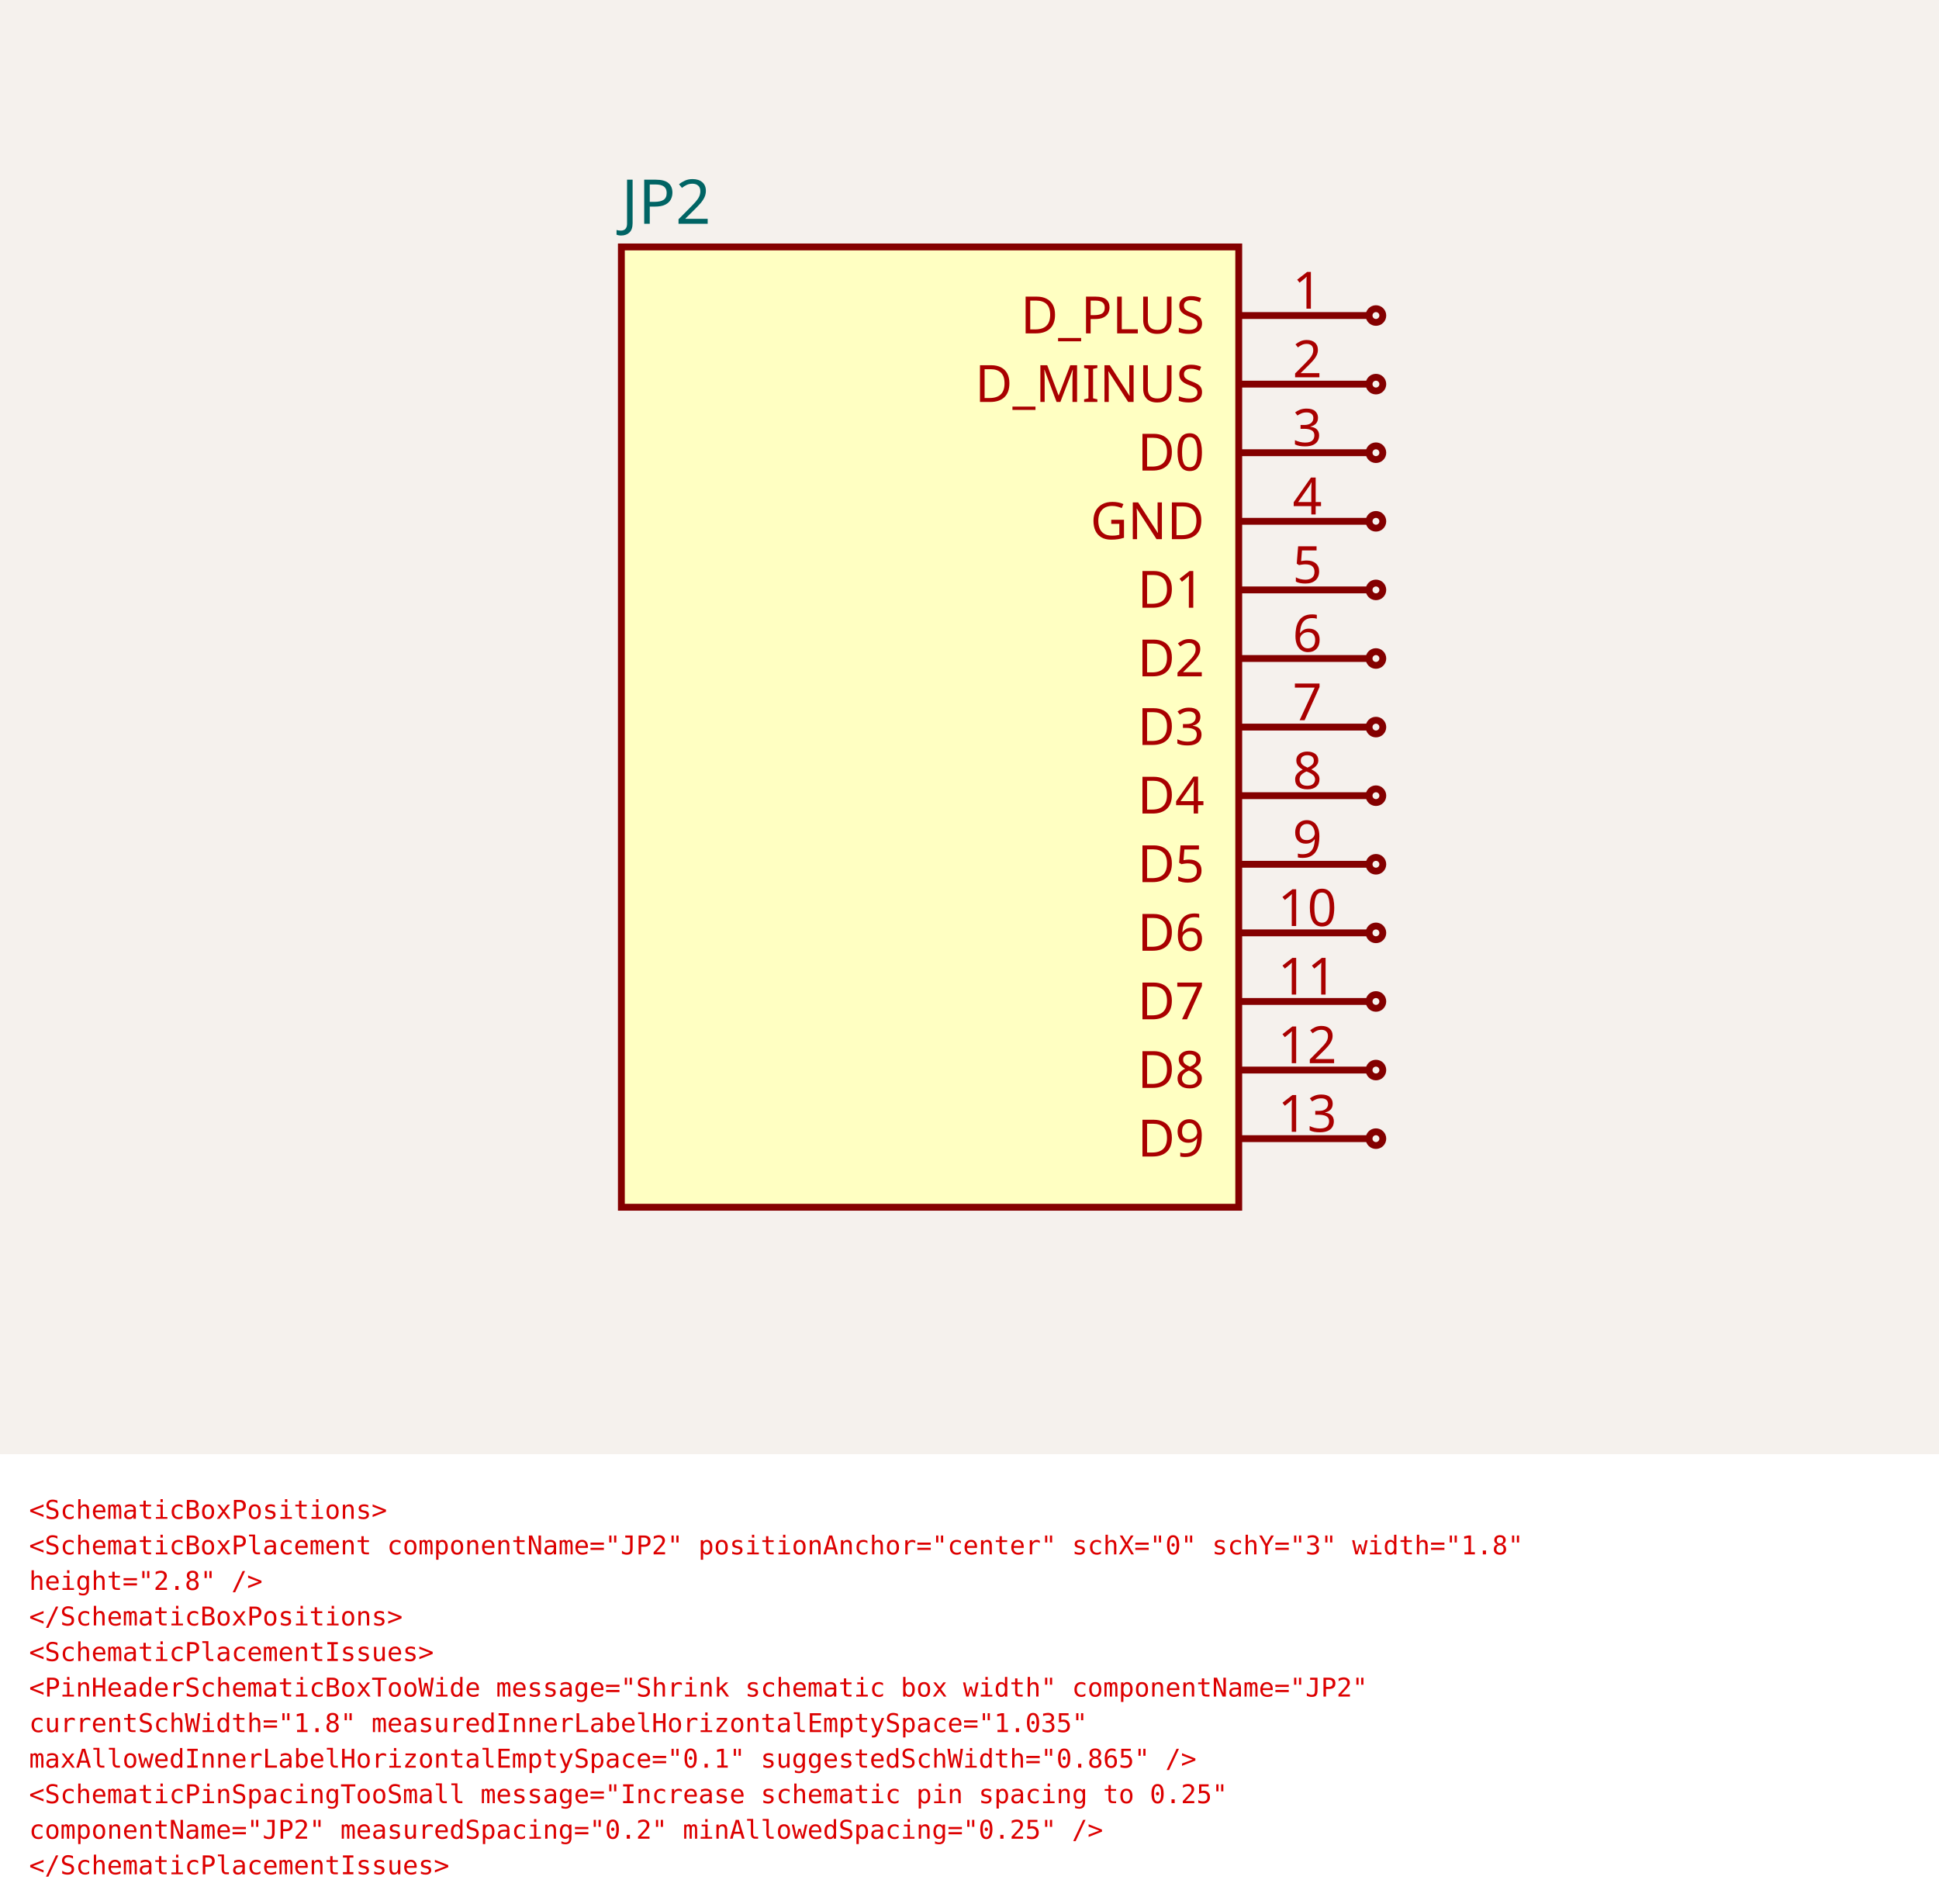
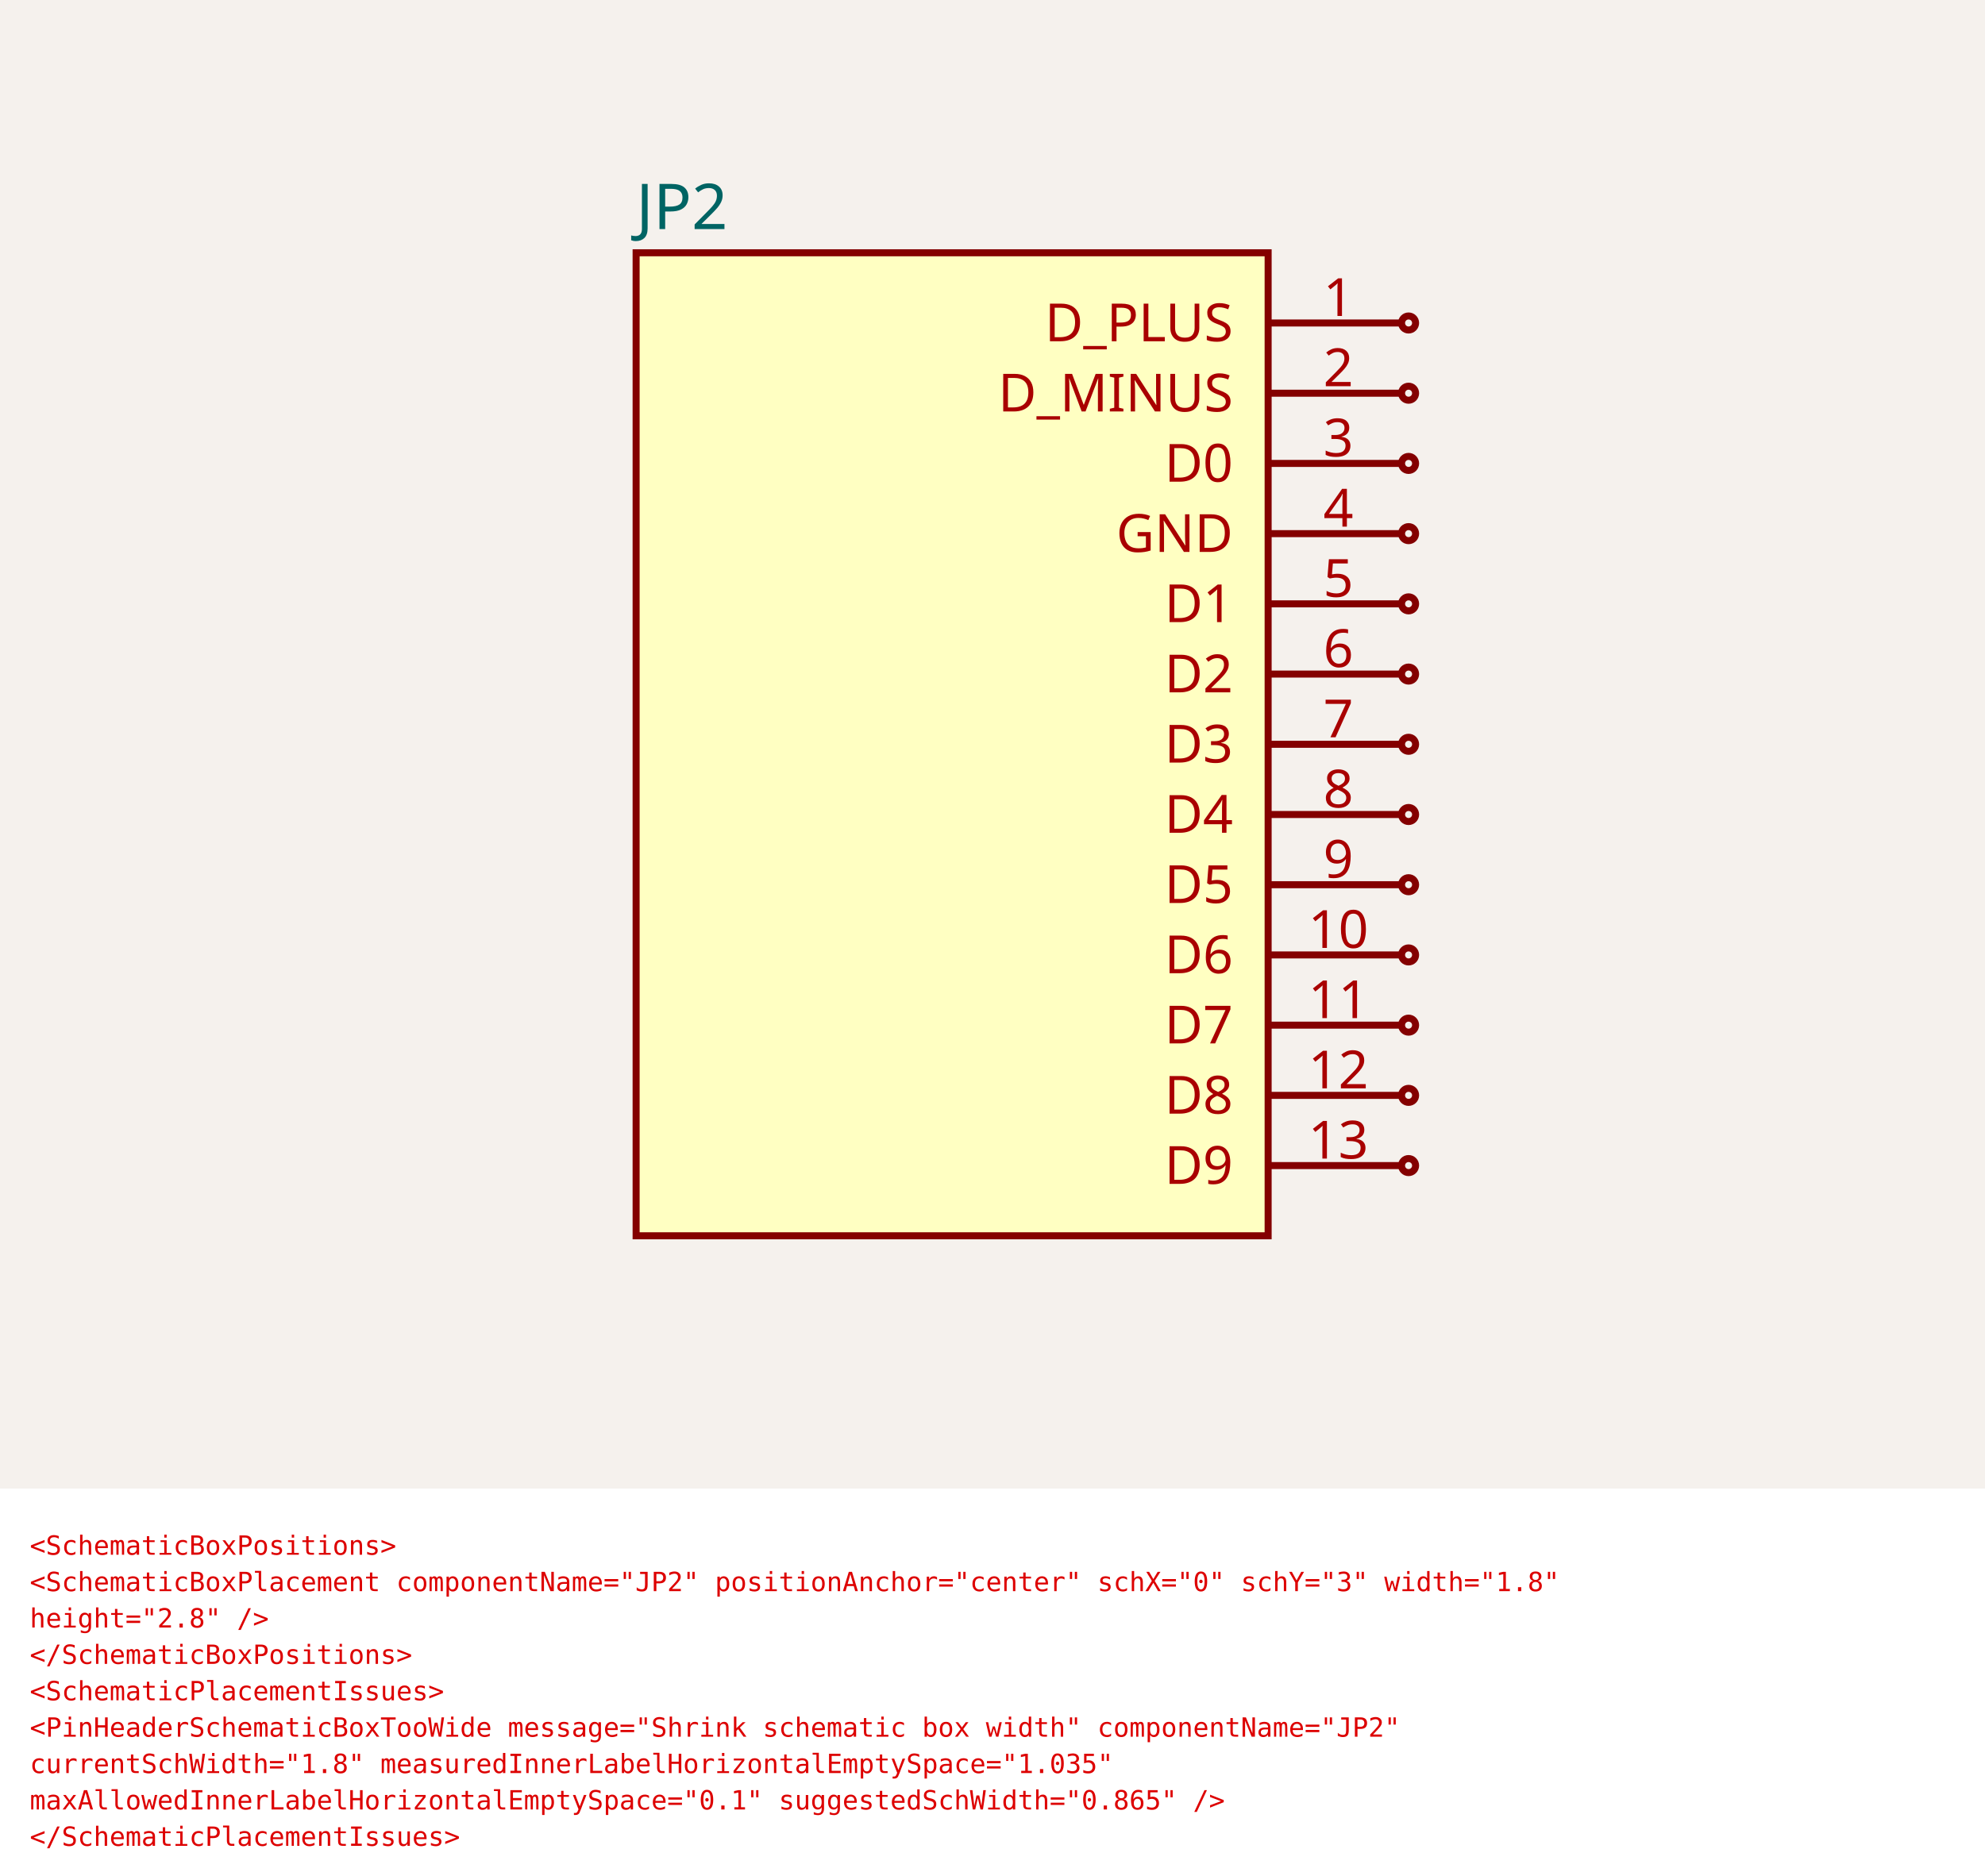
- <svg xmlns="http://www.w3.org/2000/svg" width="1200" height="1178" viewBox="0 0 1200 1178" role="img" aria-label="schematic analysis fixture">
+ <svg xmlns="http://www.w3.org/2000/svg" width="1200" height="1134" viewBox="0 0 1200 1134" role="img" aria-label="schematic analysis fixture">
  <g transform="translate(0, 0)">
    <style>
              .boundary { fill: rgb(245, 241, 237); }
              .schematic-boundary { fill: none; stroke: #fff; }
              .component { fill: none; stroke: rgb(132, 0, 0); }
              .chip { fill: rgb(255, 255, 194); stroke: rgb(132, 0, 0); }
              .component-pin { fill: none; stroke: rgb(132, 0, 0); }
              /* Basic per-trace hover fallback */
              .trace:hover {
                filter: invert(1);
              }
              .trace:hover .trace-crossing-outline {
                opacity: 0;
              }
              .trace:hover .trace-junction {
                filter: invert(1);
              }
              /* Net-hover highlighting: when a trace or its overlays are hovered,
                 invert color for all traces (base + overlays) sharing the same
                 subcircuit connectivity key. Also hide crossing outline during hover. */
              
              .text { font-family: sans-serif; fill: rgb(0, 150, 0); }
              .pin-number { fill: rgb(169, 0, 0); }
              .port-label { fill: rgb(0, 100, 100); }
              .component-name { fill: rgb(0, 100, 100); }
            </style>
    <rect class="boundary" x="0" y="0" width="1200" height="900" />
    <g data-circuit-json-type="schematic_component" data-schematic-component-id="schematic_component_0">
      <rect class="component chip" x="384.552" y="152.83" width="382.075" height="594.34" stroke-width="4.245px" fill="rgb(255, 255, 194)" stroke="rgb(132, 0, 0)" />
      <rect class="component-overlay" x="384.552" y="152.83" width="382.075" height="594.34" fill="transparent" />
      <text x="384.552" y="774.764" fill="#006464" text-anchor="start" dominant-baseline="middle" font-family="sans-serif" font-size="38.208px" transform="rotate(0, 384.5519, 774.7642)" />
      <text x="384.552" y="125.236" fill="#006464" text-anchor="start" dominant-baseline="middle" font-family="sans-serif" font-size="38.208px" transform="rotate(0, 384.5519, 125.2358)">JP2</text>
      <line class="component-pin" x1="766.627" y1="195.283" x2="847.288" y2="195.283" stroke-width="4.245px" />
      <g data-schematic-port-id="source_port_0">
        <circle class="component-pin" cx="851.533" cy="195.283" r="4.245" stroke-width="4.245px" />
        <rect x="847.288" y="191.038" width="8.491" height="8.491" opacity="0" />
      </g>
      <text class="pin-number" x="809.08" y="191.038" style="font-family: sans-serif;" fill="rgb(169, 0, 0)" text-anchor="middle" dominant-baseline="auto" font-size="31.84px" transform="">1</text>
      <text class="pin-number" x="745.401" y="195.283" style="font-family: sans-serif;" fill="rgb(169, 0, 0)" text-anchor="end" dominant-baseline="middle" font-size="31.84px" transform="">D_PLUS</text>
      <line class="component-pin" x1="766.627" y1="237.736" x2="847.288" y2="237.736" stroke-width="4.245px" />
      <g data-schematic-port-id="source_port_1">
        <circle class="component-pin" cx="851.533" cy="237.736" r="4.245" stroke-width="4.245px" />
        <rect x="847.288" y="233.491" width="8.491" height="8.491" opacity="0" />
      </g>
      <text class="pin-number" x="809.08" y="233.491" style="font-family: sans-serif;" fill="rgb(169, 0, 0)" text-anchor="middle" dominant-baseline="auto" font-size="31.84px" transform="">2</text>
      <text class="pin-number" x="745.401" y="237.736" style="font-family: sans-serif;" fill="rgb(169, 0, 0)" text-anchor="end" dominant-baseline="middle" font-size="31.84px" transform="">D_MINUS</text>
      <line class="component-pin" x1="766.627" y1="280.189" x2="847.288" y2="280.189" stroke-width="4.245px" />
      <g data-schematic-port-id="source_port_2">
        <circle class="component-pin" cx="851.533" cy="280.189" r="4.245" stroke-width="4.245px" />
        <rect x="847.288" y="275.943" width="8.491" height="8.491" opacity="0" />
      </g>
      <text class="pin-number" x="809.08" y="275.943" style="font-family: sans-serif;" fill="rgb(169, 0, 0)" text-anchor="middle" dominant-baseline="auto" font-size="31.84px" transform="">3</text>
      <text class="pin-number" x="745.401" y="280.189" style="font-family: sans-serif;" fill="rgb(169, 0, 0)" text-anchor="end" dominant-baseline="middle" font-size="31.84px" transform="">D0</text>
      <line class="component-pin" x1="766.627" y1="322.642" x2="847.288" y2="322.642" stroke-width="4.245px" />
      <g data-schematic-port-id="source_port_3">
        <circle class="component-pin" cx="851.533" cy="322.642" r="4.245" stroke-width="4.245px" />
        <rect x="847.288" y="318.396" width="8.491" height="8.491" opacity="0" />
      </g>
      <text class="pin-number" x="809.08" y="318.396" style="font-family: sans-serif;" fill="rgb(169, 0, 0)" text-anchor="middle" dominant-baseline="auto" font-size="31.84px" transform="">4</text>
      <text class="pin-number" x="745.401" y="322.642" style="font-family: sans-serif;" fill="rgb(169, 0, 0)" text-anchor="end" dominant-baseline="middle" font-size="31.84px" transform="">GND</text>
      <line class="component-pin" x1="766.627" y1="365.094" x2="847.288" y2="365.094" stroke-width="4.245px" />
      <g data-schematic-port-id="source_port_4">
        <circle class="component-pin" cx="851.533" cy="365.094" r="4.245" stroke-width="4.245px" />
        <rect x="847.288" y="360.849" width="8.491" height="8.491" opacity="0" />
      </g>
      <text class="pin-number" x="809.08" y="360.849" style="font-family: sans-serif;" fill="rgb(169, 0, 0)" text-anchor="middle" dominant-baseline="auto" font-size="31.84px" transform="">5</text>
      <text class="pin-number" x="745.401" y="365.094" style="font-family: sans-serif;" fill="rgb(169, 0, 0)" text-anchor="end" dominant-baseline="middle" font-size="31.84px" transform="">D1</text>
      <line class="component-pin" x1="766.627" y1="407.547" x2="847.288" y2="407.547" stroke-width="4.245px" />
      <g data-schematic-port-id="source_port_5">
        <circle class="component-pin" cx="851.533" cy="407.547" r="4.245" stroke-width="4.245px" />
        <rect x="847.288" y="403.302" width="8.491" height="8.491" opacity="0" />
      </g>
      <text class="pin-number" x="809.08" y="403.302" style="font-family: sans-serif;" fill="rgb(169, 0, 0)" text-anchor="middle" dominant-baseline="auto" font-size="31.84px" transform="">6</text>
      <text class="pin-number" x="745.401" y="407.547" style="font-family: sans-serif;" fill="rgb(169, 0, 0)" text-anchor="end" dominant-baseline="middle" font-size="31.84px" transform="">D2</text>
      <line class="component-pin" x1="766.627" y1="450" x2="847.288" y2="450" stroke-width="4.245px" />
      <g data-schematic-port-id="source_port_6">
        <circle class="component-pin" cx="851.533" cy="450" r="4.245" stroke-width="4.245px" />
        <rect x="847.288" y="445.755" width="8.491" height="8.491" opacity="0" />
      </g>
      <text class="pin-number" x="809.08" y="445.755" style="font-family: sans-serif;" fill="rgb(169, 0, 0)" text-anchor="middle" dominant-baseline="auto" font-size="31.84px" transform="">7</text>
      <text class="pin-number" x="745.401" y="450" style="font-family: sans-serif;" fill="rgb(169, 0, 0)" text-anchor="end" dominant-baseline="middle" font-size="31.84px" transform="">D3</text>
      <line class="component-pin" x1="766.627" y1="492.453" x2="847.288" y2="492.453" stroke-width="4.245px" />
      <g data-schematic-port-id="source_port_7">
        <circle class="component-pin" cx="851.533" cy="492.453" r="4.245" stroke-width="4.245px" />
        <rect x="847.288" y="488.208" width="8.491" height="8.491" opacity="0" />
      </g>
      <text class="pin-number" x="809.08" y="488.208" style="font-family: sans-serif;" fill="rgb(169, 0, 0)" text-anchor="middle" dominant-baseline="auto" font-size="31.84px" transform="">8</text>
      <text class="pin-number" x="745.401" y="492.453" style="font-family: sans-serif;" fill="rgb(169, 0, 0)" text-anchor="end" dominant-baseline="middle" font-size="31.84px" transform="">D4</text>
      <line class="component-pin" x1="766.627" y1="534.906" x2="847.288" y2="534.906" stroke-width="4.245px" />
      <g data-schematic-port-id="source_port_8">
        <circle class="component-pin" cx="851.533" cy="534.906" r="4.245" stroke-width="4.245px" />
        <rect x="847.288" y="530.66" width="8.491" height="8.491" opacity="0" />
      </g>
      <text class="pin-number" x="809.08" y="530.66" style="font-family: sans-serif;" fill="rgb(169, 0, 0)" text-anchor="middle" dominant-baseline="auto" font-size="31.84px" transform="">9</text>
      <text class="pin-number" x="745.401" y="534.906" style="font-family: sans-serif;" fill="rgb(169, 0, 0)" text-anchor="end" dominant-baseline="middle" font-size="31.84px" transform="">D5</text>
      <line class="component-pin" x1="766.627" y1="577.358" x2="847.288" y2="577.358" stroke-width="4.245px" />
      <g data-schematic-port-id="source_port_9">
        <circle class="component-pin" cx="851.533" cy="577.358" r="4.245" stroke-width="4.245px" />
        <rect x="847.288" y="573.113" width="8.491" height="8.491" opacity="0" />
      </g>
      <text class="pin-number" x="809.08" y="573.113" style="font-family: sans-serif;" fill="rgb(169, 0, 0)" text-anchor="middle" dominant-baseline="auto" font-size="31.84px" transform="">10</text>
      <text class="pin-number" x="745.401" y="577.358" style="font-family: sans-serif;" fill="rgb(169, 0, 0)" text-anchor="end" dominant-baseline="middle" font-size="31.84px" transform="">D6</text>
      <line class="component-pin" x1="766.627" y1="619.811" x2="847.288" y2="619.811" stroke-width="4.245px" />
      <g data-schematic-port-id="source_port_10">
        <circle class="component-pin" cx="851.533" cy="619.811" r="4.245" stroke-width="4.245px" />
        <rect x="847.288" y="615.566" width="8.491" height="8.491" opacity="0" />
      </g>
      <text class="pin-number" x="809.08" y="615.566" style="font-family: sans-serif;" fill="rgb(169, 0, 0)" text-anchor="middle" dominant-baseline="auto" font-size="31.84px" transform="">11</text>
      <text class="pin-number" x="745.401" y="619.811" style="font-family: sans-serif;" fill="rgb(169, 0, 0)" text-anchor="end" dominant-baseline="middle" font-size="31.84px" transform="">D7</text>
      <line class="component-pin" x1="766.627" y1="662.264" x2="847.288" y2="662.264" stroke-width="4.245px" />
      <g data-schematic-port-id="source_port_11">
        <circle class="component-pin" cx="851.533" cy="662.264" r="4.245" stroke-width="4.245px" />
        <rect x="847.288" y="658.019" width="8.491" height="8.491" opacity="0" />
      </g>
      <text class="pin-number" x="809.08" y="658.019" style="font-family: sans-serif;" fill="rgb(169, 0, 0)" text-anchor="middle" dominant-baseline="auto" font-size="31.84px" transform="">12</text>
      <text class="pin-number" x="745.401" y="662.264" style="font-family: sans-serif;" fill="rgb(169, 0, 0)" text-anchor="end" dominant-baseline="middle" font-size="31.84px" transform="">D8</text>
      <line class="component-pin" x1="766.627" y1="704.717" x2="847.288" y2="704.717" stroke-width="4.245px" />
      <g data-schematic-port-id="source_port_12">
        <circle class="component-pin" cx="851.533" cy="704.717" r="4.245" stroke-width="4.245px" />
        <rect x="847.288" y="700.472" width="8.491" height="8.491" opacity="0" />
      </g>
      <text class="pin-number" x="809.08" y="700.472" style="font-family: sans-serif;" fill="rgb(169, 0, 0)" text-anchor="middle" dominant-baseline="auto" font-size="31.84px" transform="">13</text>
      <text class="pin-number" x="745.401" y="704.717" style="font-family: sans-serif;" fill="rgb(169, 0, 0)" text-anchor="end" dominant-baseline="middle" font-size="31.84px" transform="">D9</text>
    </g>
    <g class="schematic-port-hover" data-schematic-port-id="source_port_0">
      <circle cx="851.533" cy="195.283" r="8.491" fill="red" opacity="0" />
    </g>
    <g class="schematic-port-hover" data-schematic-port-id="source_port_1">
      <circle cx="851.533" cy="237.736" r="8.491" fill="red" opacity="0" />
    </g>
    <g class="schematic-port-hover" data-schematic-port-id="source_port_2">
      <circle cx="851.533" cy="280.189" r="8.491" fill="red" opacity="0" />
    </g>
    <g class="schematic-port-hover" data-schematic-port-id="source_port_3">
      <circle cx="851.533" cy="322.642" r="8.491" fill="red" opacity="0" />
    </g>
    <g class="schematic-port-hover" data-schematic-port-id="source_port_4">
      <circle cx="851.533" cy="365.094" r="8.491" fill="red" opacity="0" />
    </g>
    <g class="schematic-port-hover" data-schematic-port-id="source_port_5">
      <circle cx="851.533" cy="407.547" r="8.491" fill="red" opacity="0" />
    </g>
    <g class="schematic-port-hover" data-schematic-port-id="source_port_6">
      <circle cx="851.533" cy="450" r="8.491" fill="red" opacity="0" />
    </g>
    <g class="schematic-port-hover" data-schematic-port-id="source_port_7">
      <circle cx="851.533" cy="492.453" r="8.491" fill="red" opacity="0" />
    </g>
    <g class="schematic-port-hover" data-schematic-port-id="source_port_8">
      <circle cx="851.533" cy="534.906" r="8.491" fill="red" opacity="0" />
    </g>
    <g class="schematic-port-hover" data-schematic-port-id="source_port_9">
      <circle cx="851.533" cy="577.358" r="8.491" fill="red" opacity="0" />
    </g>
    <g class="schematic-port-hover" data-schematic-port-id="source_port_10">
      <circle cx="851.533" cy="619.811" r="8.491" fill="red" opacity="0" />
    </g>
    <g class="schematic-port-hover" data-schematic-port-id="source_port_11">
      <circle cx="851.533" cy="662.264" r="8.491" fill="red" opacity="0" />
    </g>
    <g class="schematic-port-hover" data-schematic-port-id="source_port_12">
      <circle cx="851.533" cy="704.717" r="8.491" fill="red" opacity="0" />
    </g>
  </g>
  <g transform="translate(0, 900) scale(1, 1) translate(0, 0)">
    <rect width="100%" height="100%" fill="#fff" />
    <text x="18" y="40" fill="#d00" font-family="Menlo, Consolas, monospace" font-size="16">
      <tspan x="18" dy="0">&lt;SchematicBoxPositions&gt;</tspan>
      <tspan x="18" dy="22">&lt;SchematicBoxPlacement componentName="JP2" positionAnchor="center" schX="0" schY="3" width="1.8"</tspan>
      <tspan x="18" dy="22">  height="2.8" /&gt;</tspan>
      <tspan x="18" dy="22">&lt;/SchematicBoxPositions&gt;</tspan>
      <tspan x="18" dy="22">&lt;SchematicPlacementIssues&gt;</tspan>
      <tspan x="18" dy="22">&lt;PinHeaderSchematicBoxTooWide message="Shrink schematic box width" componentName="JP2"</tspan>
      <tspan x="18" dy="22">  currentSchWidth="1.8" measuredInnerLabelHorizontalEmptySpace="1.035"</tspan>
      <tspan x="18" dy="22">  maxAllowedInnerLabelHorizontalEmptySpace="0.1" suggestedSchWidth="0.865" /&gt;</tspan>
-       <tspan x="18" dy="22">&lt;SchematicPinSpacingTooSmall message="Increase schematic pin spacing to 0.25"</tspan>
-       <tspan x="18" dy="22">  componentName="JP2" measuredSpacing="0.2" minAllowedSpacing="0.25" /&gt;</tspan>
      <tspan x="18" dy="22">&lt;/SchematicPlacementIssues&gt;</tspan>
    </text>
  </g>
</svg>
